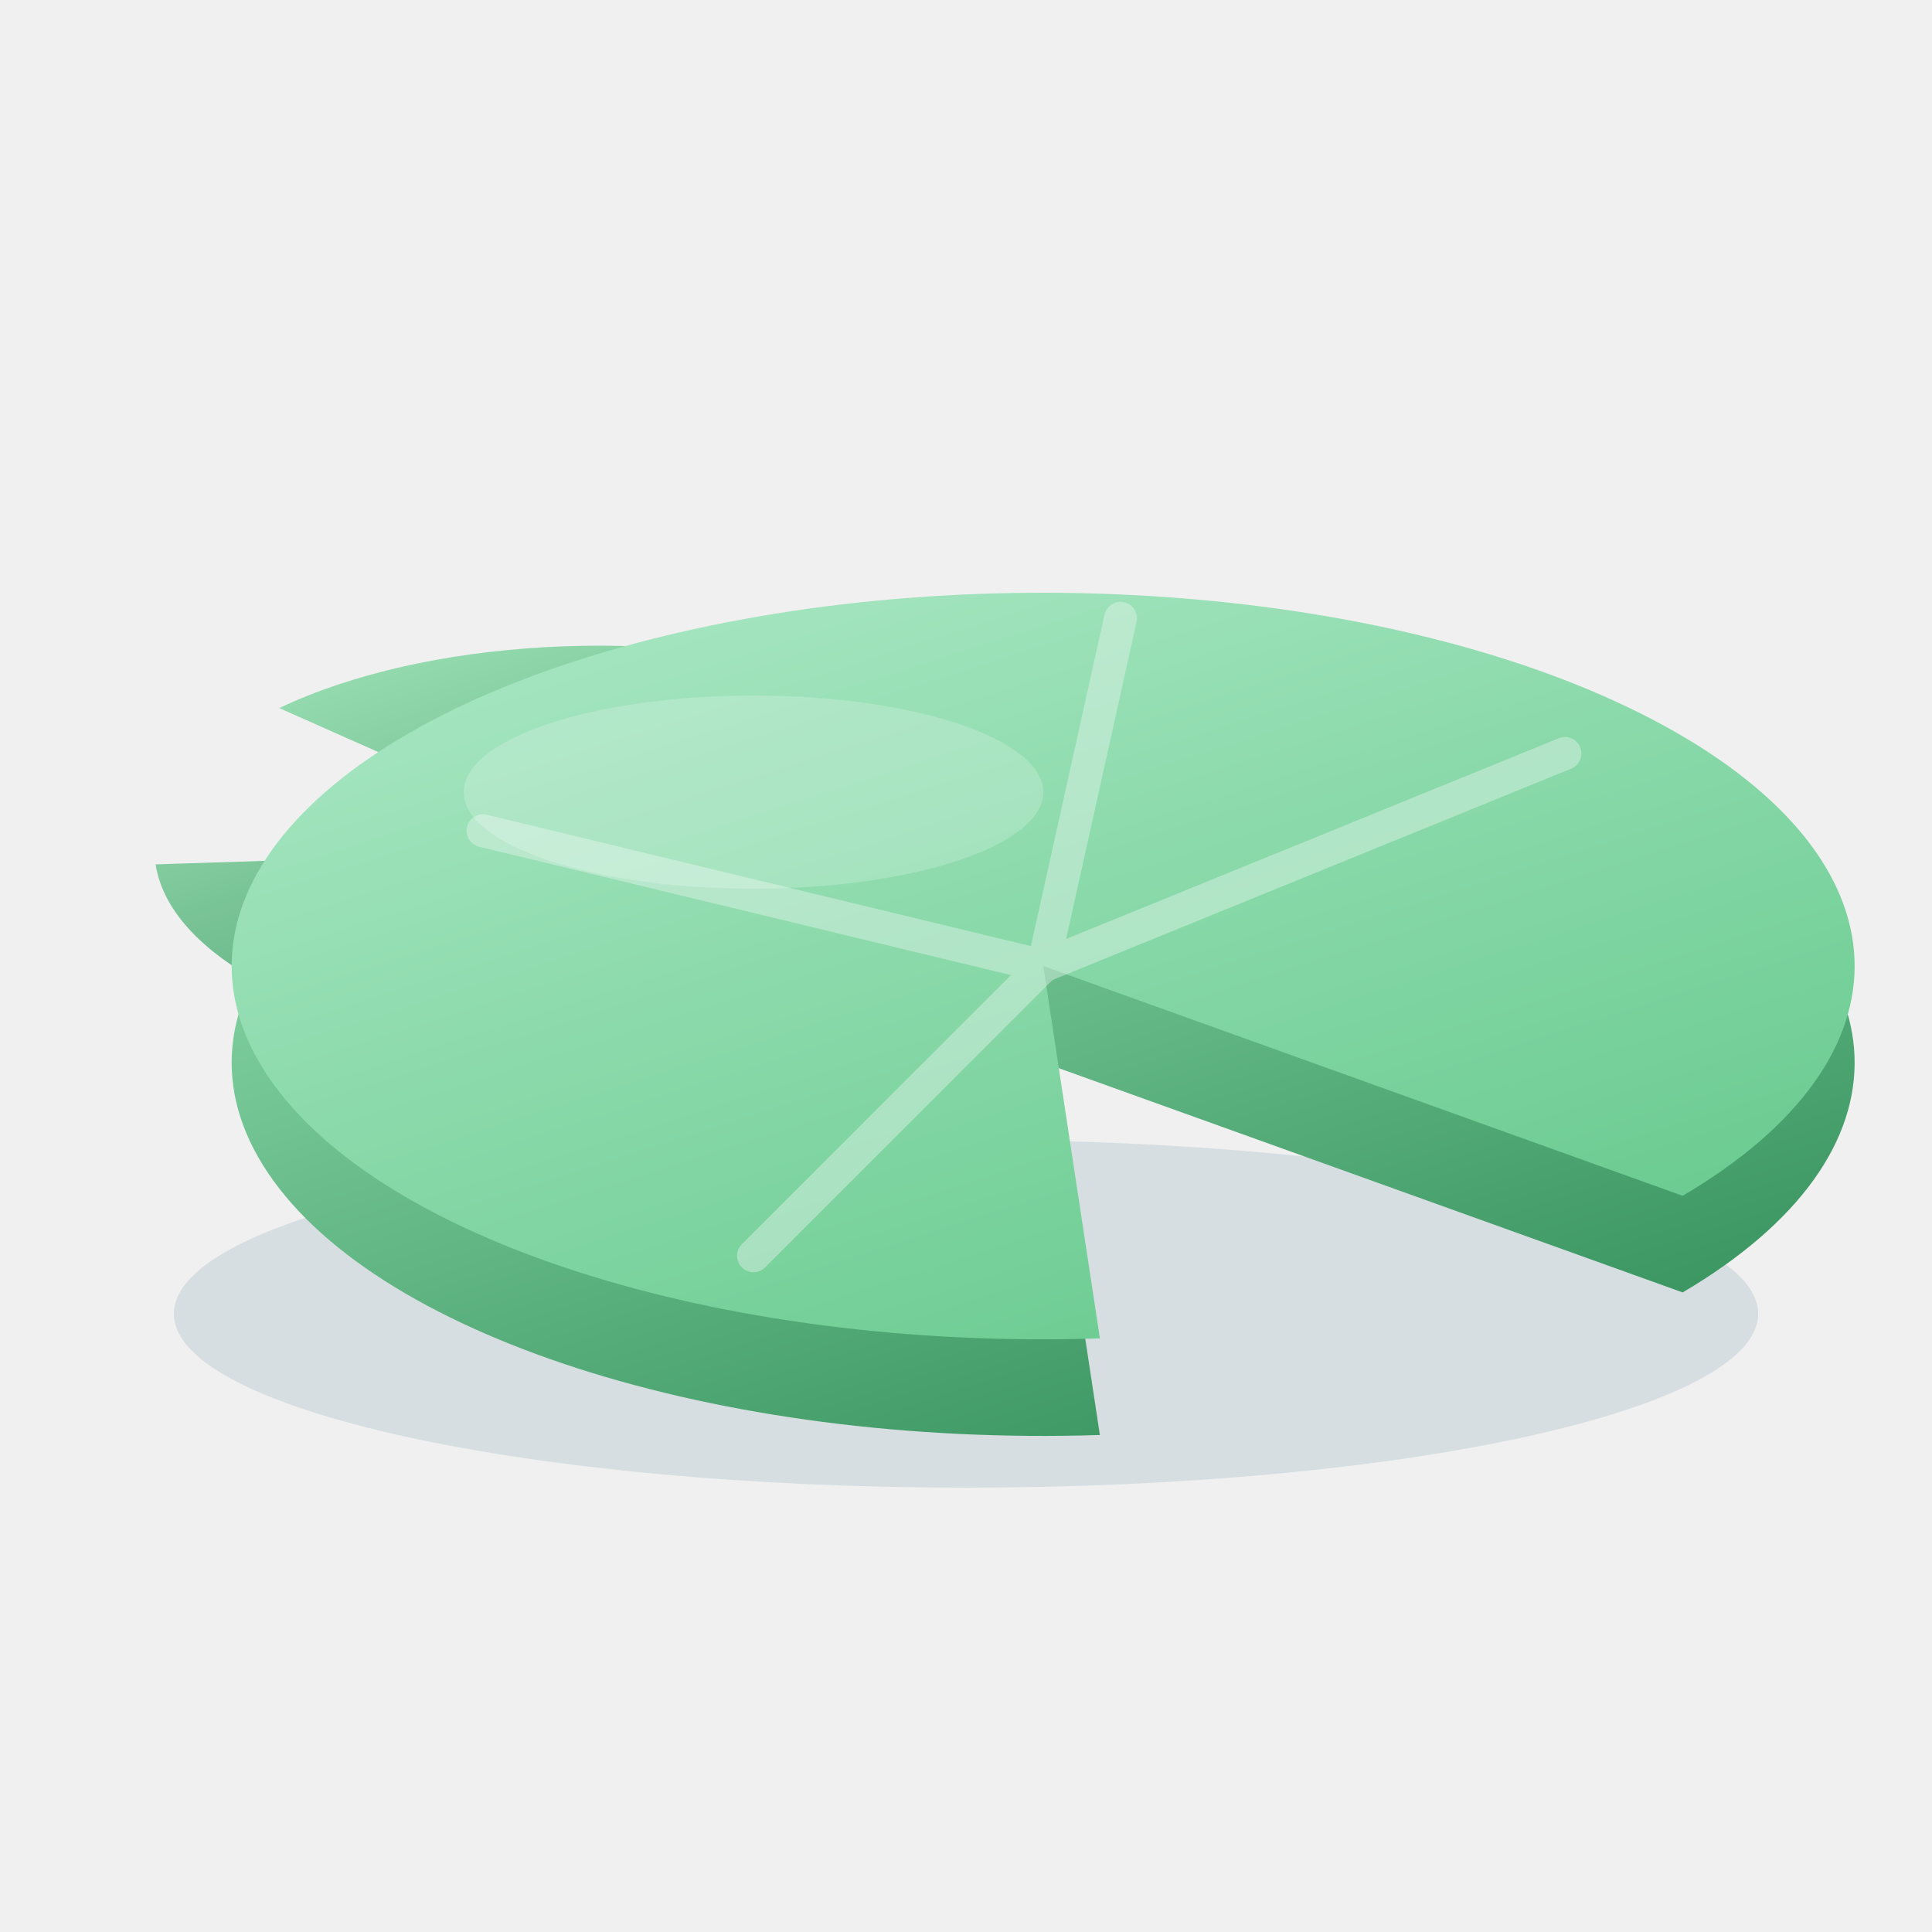
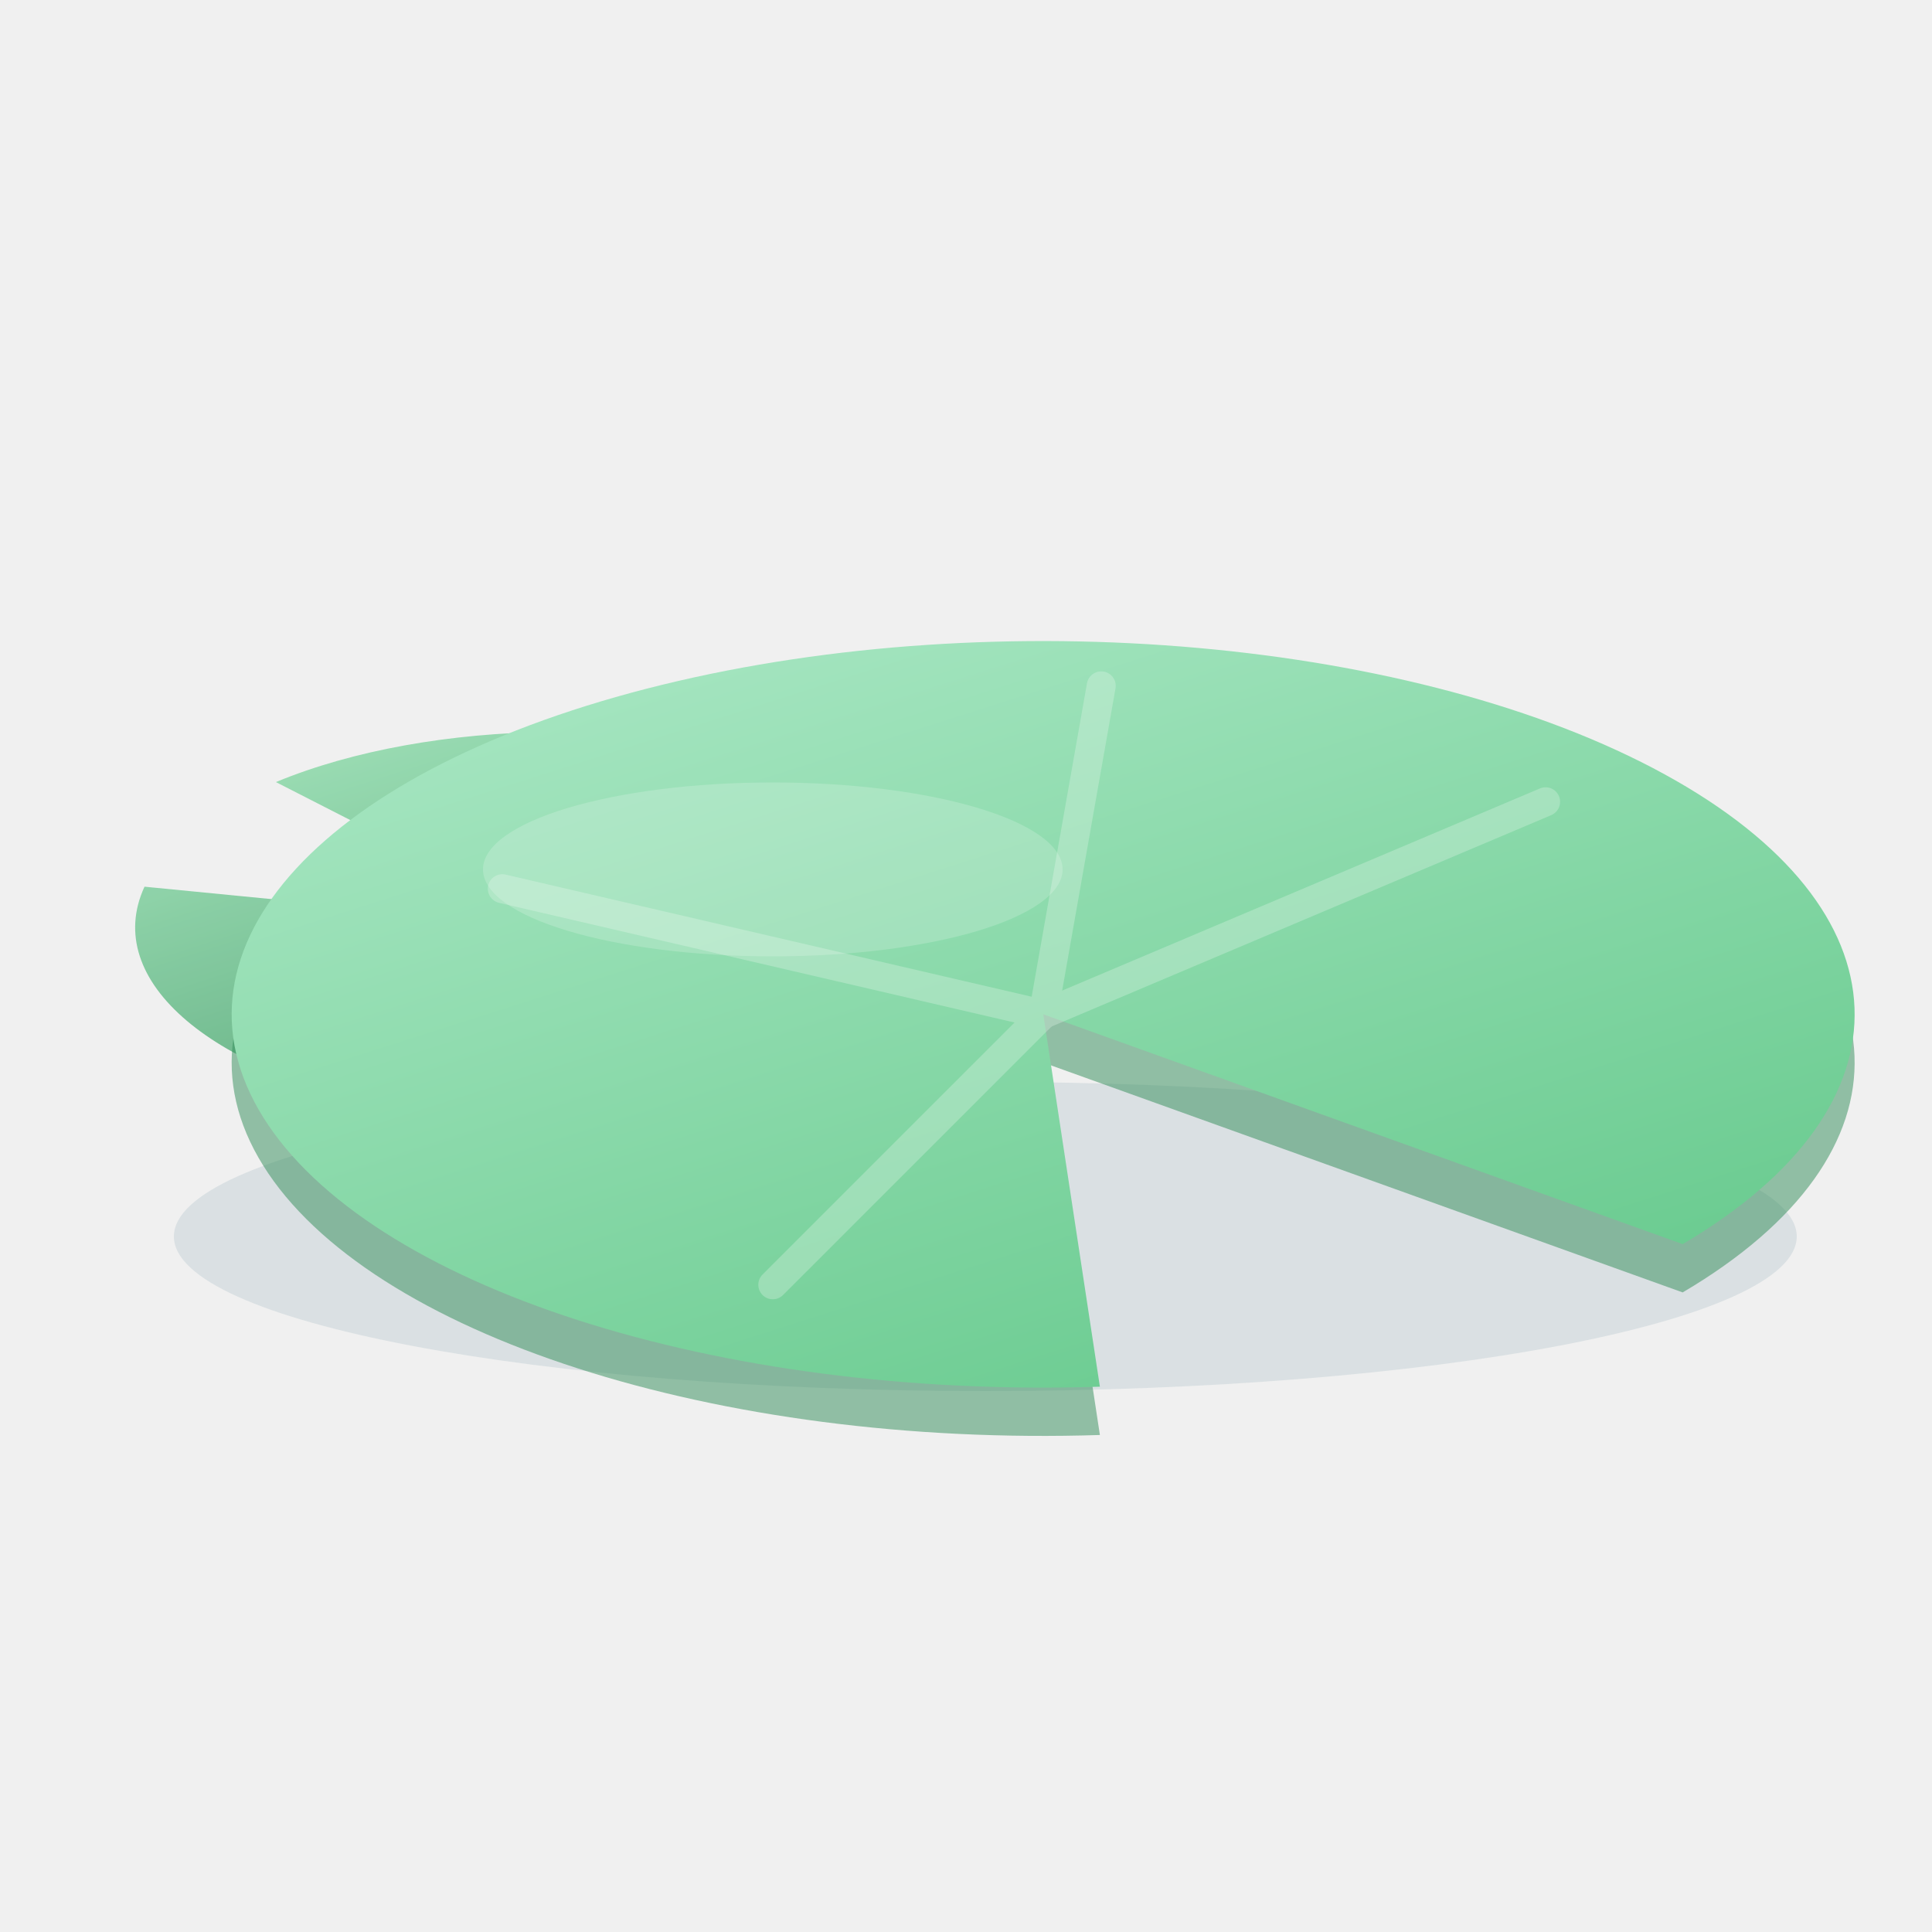
<svg xmlns="http://www.w3.org/2000/svg" viewBox="0 0 200 200" width="200" height="200">
  <defs>
    <linearGradient id="padGreen" x1="0.2" y1="0" x2="0.9" y2="1">
      <stop offset="0" stop-color="#8FDCAC" />
      <stop offset="1" stop-color="#2F8C57" />
    </linearGradient>
    <linearGradient id="padGreenLight" x1="0.2" y1="0" x2="0.9" y2="1">
      <stop offset="0" stop-color="#A7E6C2" />
      <stop offset="1" stop-color="#63C88A" />
    </linearGradient>
  </defs>
  <g id="item-lilyPadLarge">
-     <ellipse cx="100" cy="136" rx="82" ry="18" fill="#15566F" opacity="0.12" />
-     <path d="M 28.91 73.3 A 46 21.16 0 1 1 16.11 89.48 L 62 88 Z" fill="url(#padGreen)" opacity="0.9" />
-     <path d="M 113.86 148.55 A 84 38.64 0 1 1 174.19 133.79 L 108 110 Z" fill="url(#padGreen)" />
-     <path d="M 113.86 138.55 A 84 38.64 0 1 1 174.19 123.79 L 108 100 Z" fill="url(#padGreenLight)" />
-     <g stroke="#E3F5EA" stroke-width="3.4" stroke-linecap="round" fill="none" opacity="0.45">
-       <path d="M 108 100 l 54 -22" />
-       <path d="M 108 100 l 8 -36" />
-       <path d="M 108 100 l -58 -14" />
-       <path d="M 108 100 l -30 30" />
+     <ellipse cx="102" cy="128" rx="84" ry="16" fill="#15566F" opacity="0.1" />
+     <path d="M 28.56 80.96 A 44 20.24 0 1 1 14.96 91.79 L 58 96 Z" fill="url(#padGreen)" opacity="0.85" />
+     <path d="M 113.86 148.55 A 84 38.64 0 1 1 174.19 133.79 L 108 110 Z" fill="#2F8C57" opacity="0.5" />
+     <path d="M 113.86 143.55 A 84 38.64 0 1 1 174.19 128.79 L 108 105 Z" fill="url(#padGreenLight)" />
+     <g stroke="#E3F5EA" stroke-width="3" stroke-linecap="round" fill="none" opacity="0.32">
+       <path d="M 108 105 l 52 -22" />
+       <path d="M 108 105 l 6 -34" />
+       <path d="M 108 105 l -56 -13" />
+       <path d="M 108 105 l -28 28" />
    </g>
-     <ellipse cx="78" cy="82" rx="30" ry="10" fill="#FFFFFF" opacity="0.2" />
+     <ellipse cx="80" cy="90" rx="30" ry="9" fill="#FFFFFF" opacity="0.18" />
  </g>
</svg>
